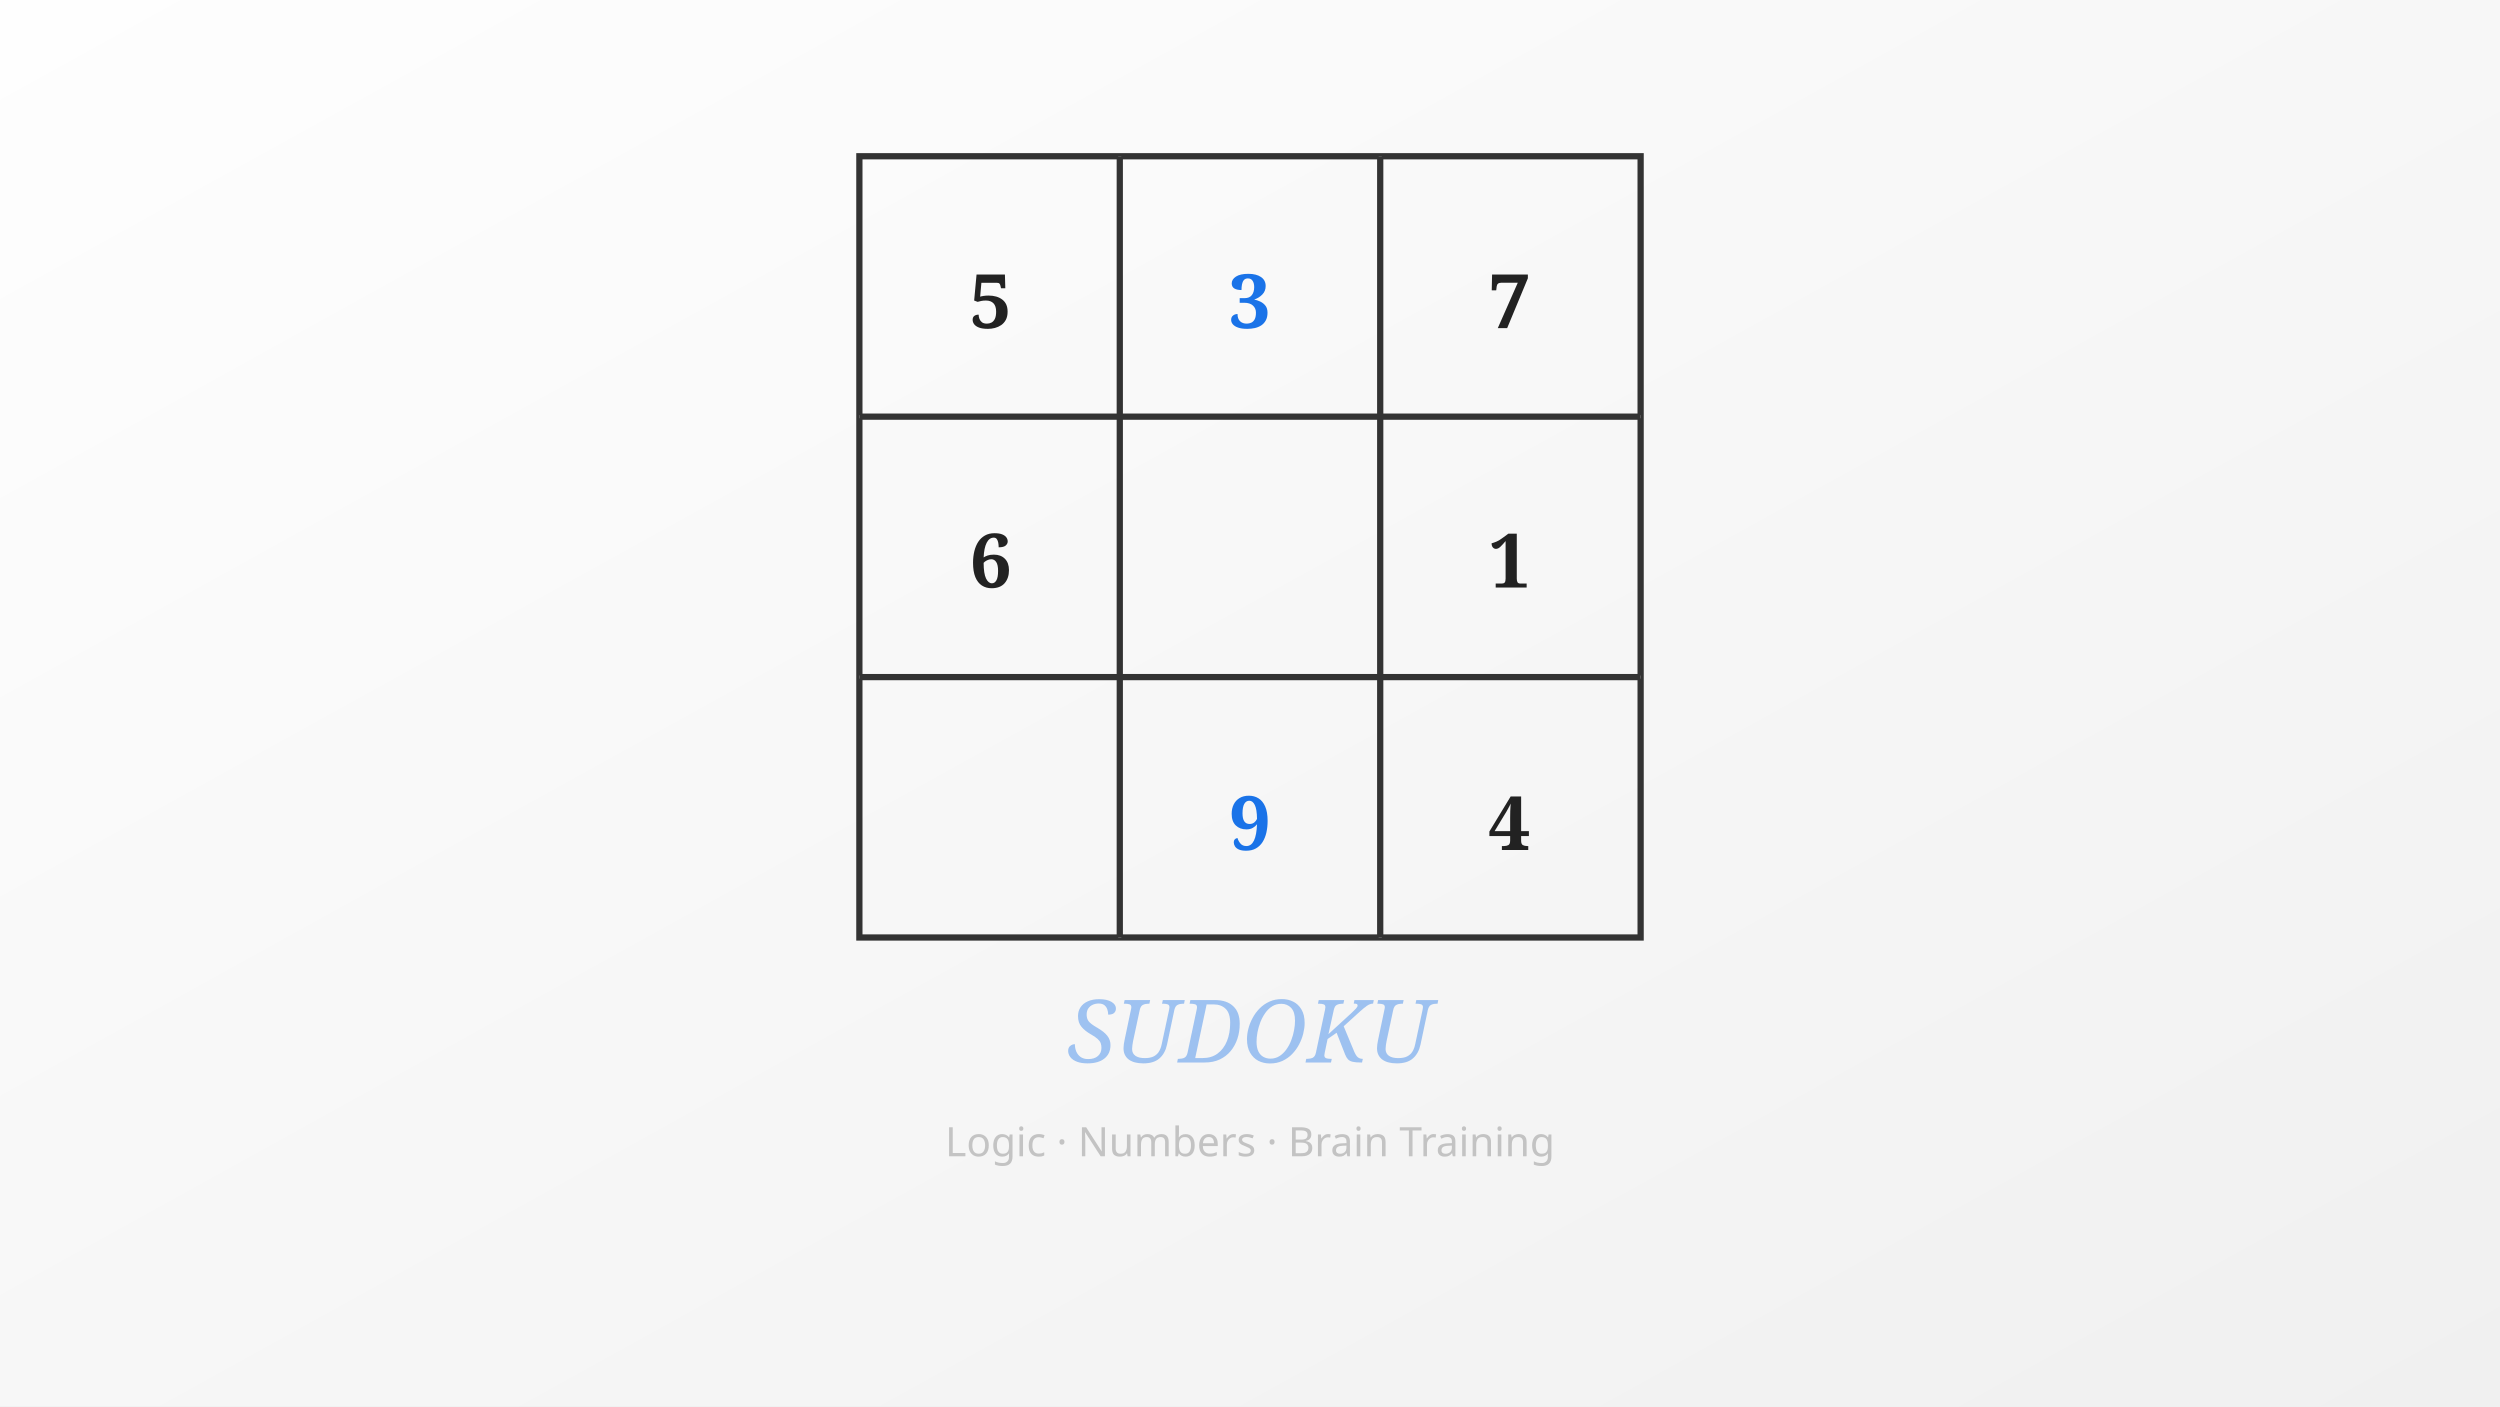
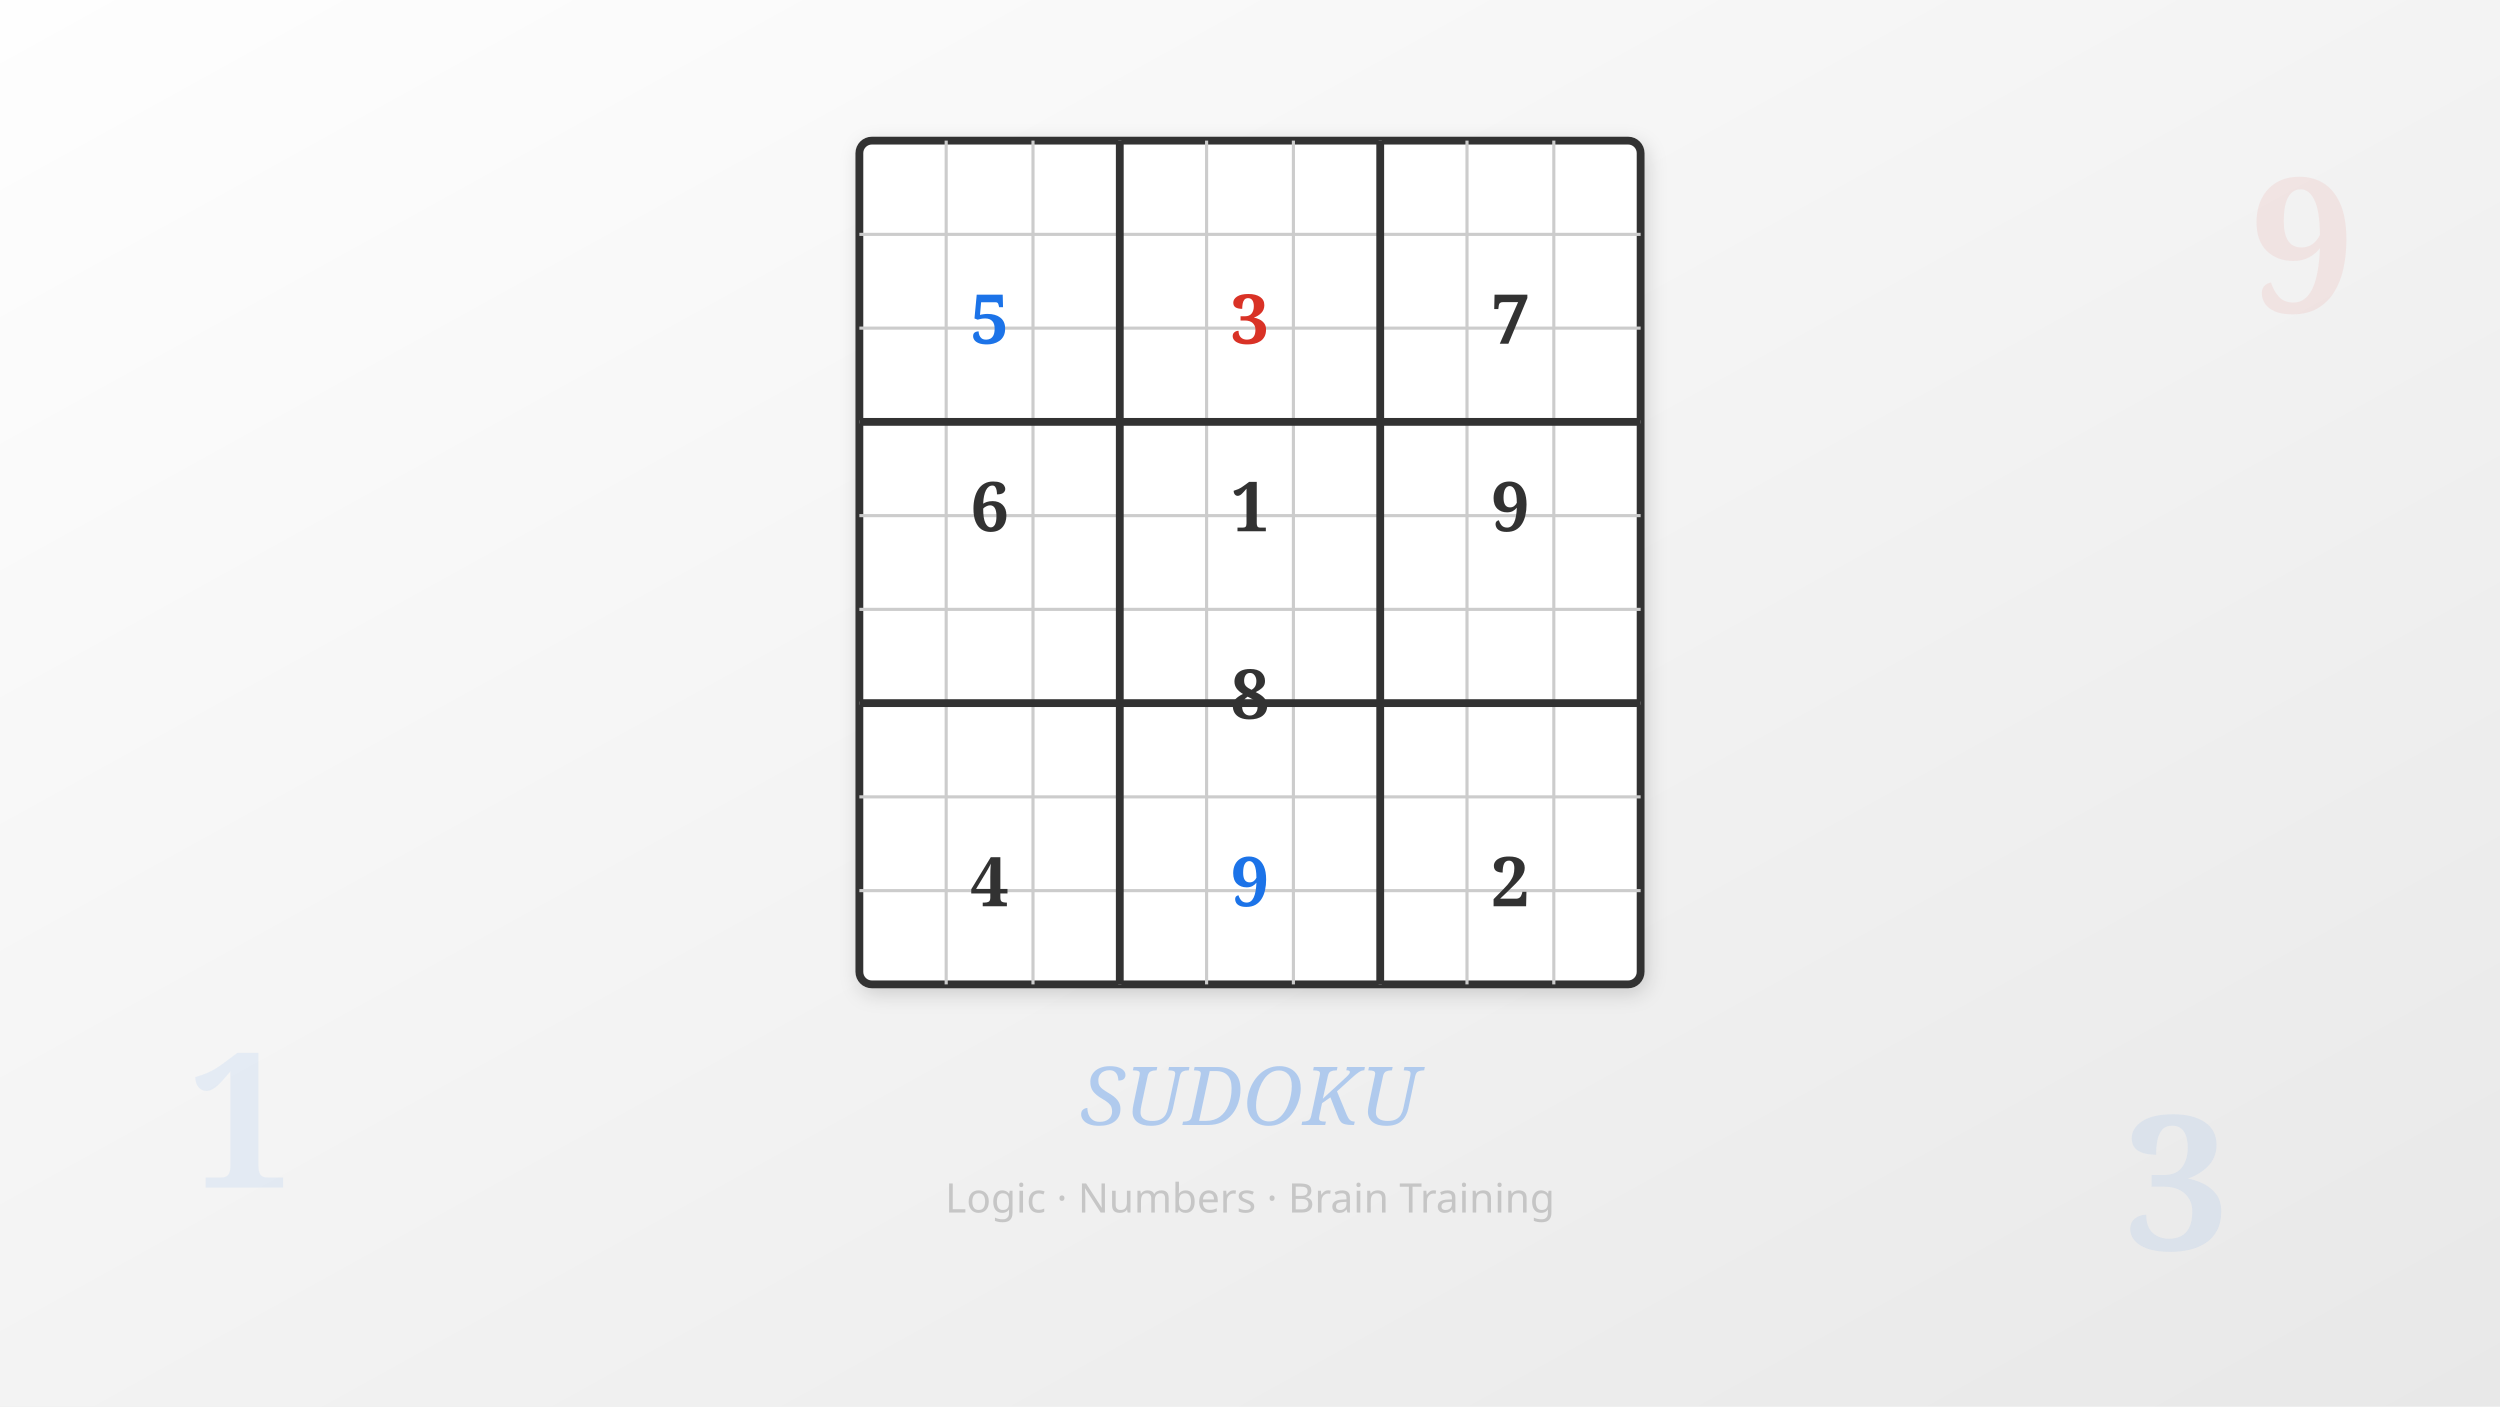
<svg xmlns="http://www.w3.org/2000/svg" viewBox="0 0 800 450">
  <defs>
-     <linearGradient id="sug" x1="0%" y1="0%" x2="100%" y2="100%">
+     <linearGradient id="bg" x1="0" y1="0" x2="1" y2="1">
      <stop offset="0%" stop-color="#fefefe" />
-       <stop offset="100%" stop-color="#f0f0f0" />
+       <stop offset="100%" stop-color="#e8e8e8" />
    </linearGradient>
+     <filter id="shadow">
+       <feDropShadow dx="1" dy="2" stdDeviation="3" flood-opacity="0.15" />
+     </filter>
  </defs>
-   <rect width="800" height="450" fill="url(#sug)" />
-   <g transform="translate(275,50)">
-     <rect width="250" height="250" fill="none" stroke="#333" stroke-width="2" />
-     <line x1="83.33" y1="0" x2="83.33" y2="250" stroke="#ccc" stroke-width="1" />
-     <line x1="166.67" y1="0" x2="166.67" y2="250" stroke="#ccc" stroke-width="1" />
-     <line x1="0" y1="83.33" x2="250" y2="83.33" stroke="#ccc" stroke-width="1" />
-     <line x1="0" y1="166.67" x2="250" y2="166.67" stroke="#ccc" stroke-width="1" />
-     <line x1="83.33" y1="0" x2="83.33" y2="250" stroke="#333" stroke-width="2" />
-     <line x1="166.67" y1="0" x2="166.67" y2="250" stroke="#333" stroke-width="2" />
-     <line x1="0" y1="83.33" x2="250" y2="83.33" stroke="#333" stroke-width="2" />
-     <line x1="0" y1="166.67" x2="250" y2="166.67" stroke="#333" stroke-width="2" />
-     <text x="42" y="55" text-anchor="middle" font-family="Georgia,serif" font-size="24" font-weight="bold" fill="#222">5</text>
-     <text x="125" y="55" text-anchor="middle" font-family="Georgia,serif" font-size="24" font-weight="bold" fill="#1a73e8">3</text>
-     <text x="208" y="55" text-anchor="middle" font-family="Georgia,serif" font-size="24" font-weight="bold" fill="#222">7</text>
-     <text x="42" y="138" text-anchor="middle" font-family="Georgia,serif" font-size="24" font-weight="bold" fill="#222">6</text>
-     <text x="208" y="138" text-anchor="middle" font-family="Georgia,serif" font-size="24" font-weight="bold" fill="#222">1</text>
-     <text x="125" y="222" text-anchor="middle" font-family="Georgia,serif" font-size="24" font-weight="bold" fill="#1a73e8">9</text>
-     <text x="208" y="222" text-anchor="middle" font-family="Georgia,serif" font-size="24" font-weight="bold" fill="#222">4</text>
+   <rect width="800" height="450" fill="url(#bg)" />
+   <g transform="translate(275,45)" filter="url(#shadow)">
+     <rect width="250" height="270" fill="white" stroke="#333" stroke-width="2.5" rx="4" />
+     <path d="M27.78 0v270 M55.56 0v270 M83.33 0v270 M111.11 0v270 M138.89 0v270 M166.67 0v270 M194.44 0v270 M222.22 0v270" stroke="#ccc" stroke-width="1" />
+     <path d="M0 30h250 M0 60h250 M0 90h250 M0 120h250 M0 150h250 M0 180h250 M0 210h250 M0 240h250" stroke="#ccc" stroke-width="1" />
+     <path d="M83.33 0v270 M166.67 0v270 M0 90h250 M0 180h250" stroke="#333" stroke-width="2.5" />
+     <g font-family="Georgia,serif" font-size="22" font-weight="bold" fill="#1a73e8">
+       <text x="41.67" y="65" text-anchor="middle">5</text>
+       <text x="125" y="65" text-anchor="middle" fill="#d93025">3</text>
+       <text x="208.33" y="65" text-anchor="middle" fill="#333">7</text>
+       <text x="41.67" y="125" text-anchor="middle" fill="#333">6</text>
+       <text x="125" y="125" text-anchor="middle" fill="#333">1</text>
+       <text x="208.33" y="125" text-anchor="middle" fill="#333">9</text>
+       <text x="125" y="185" text-anchor="middle" fill="#333">8</text>
+       <text x="41.67" y="245" text-anchor="middle" fill="#333">4</text>
+       <text x="208.33" y="245" text-anchor="middle" fill="#333">2</text>
+       <text x="125" y="245" text-anchor="middle" fill="#1a73e8">9</text>
+     </g>
  </g>
-   <text x="400" y="340" text-anchor="middle" font-family="Georgia,serif" font-size="28" fill="#1a73e8" opacity="0.4" font-style="italic">SUDOKU</text>
-   <text x="400" y="370" text-anchor="middle" font-family="sans-serif" font-size="13" fill="#666" opacity="0.35">Logic · Numbers · Brain Training</text>
+   <g font-family="Georgia,serif" font-weight="bold" opacity="0.08" font-size="60">
+     <text x="60" y="380" fill="#1a73e8">1</text>
+     <text x="720" y="100" fill="#d93025">9</text>
+     <text x="680" y="400" fill="#1a73e8">3</text>
+   </g>
+   <text x="400" y="360" text-anchor="middle" font-family="Georgia,serif" font-size="26" fill="#1a73e8" opacity="0.3" font-style="italic">SUDOKU</text>
+   <text x="400" y="388" text-anchor="middle" font-family="sans-serif" font-size="13" fill="#666" opacity="0.3">Logic · Numbers · Brain Training</text>
</svg>
